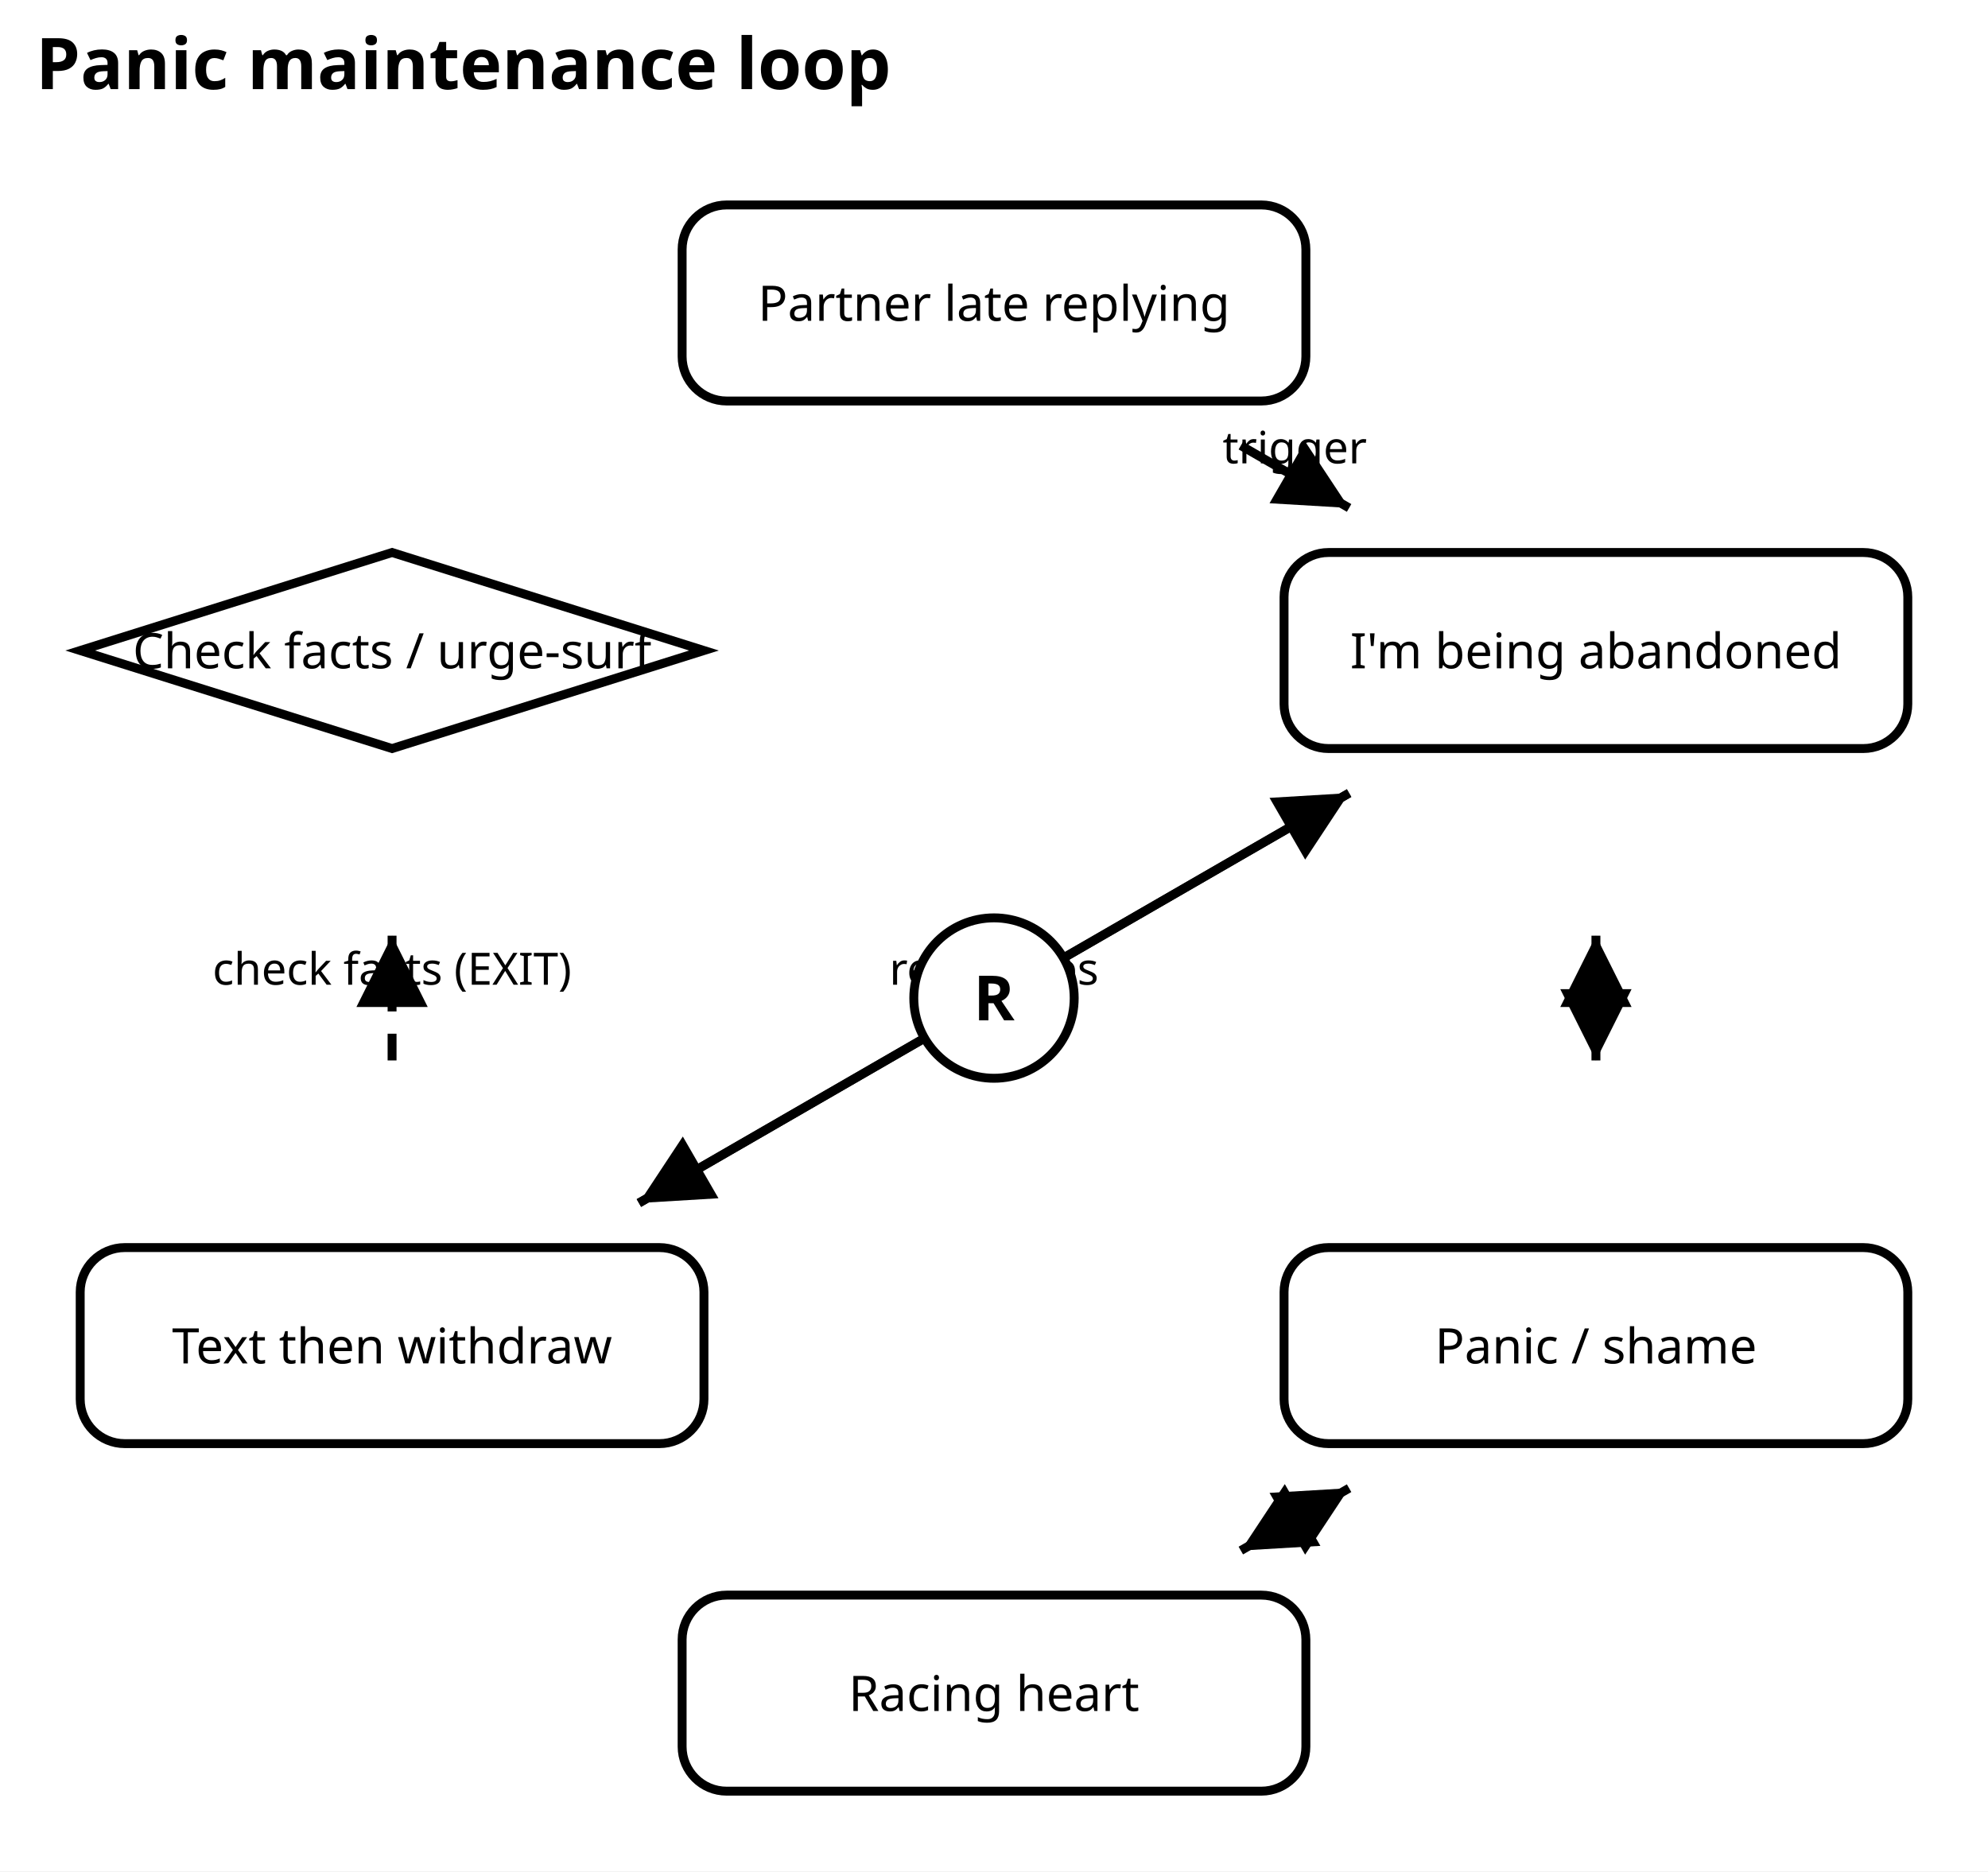
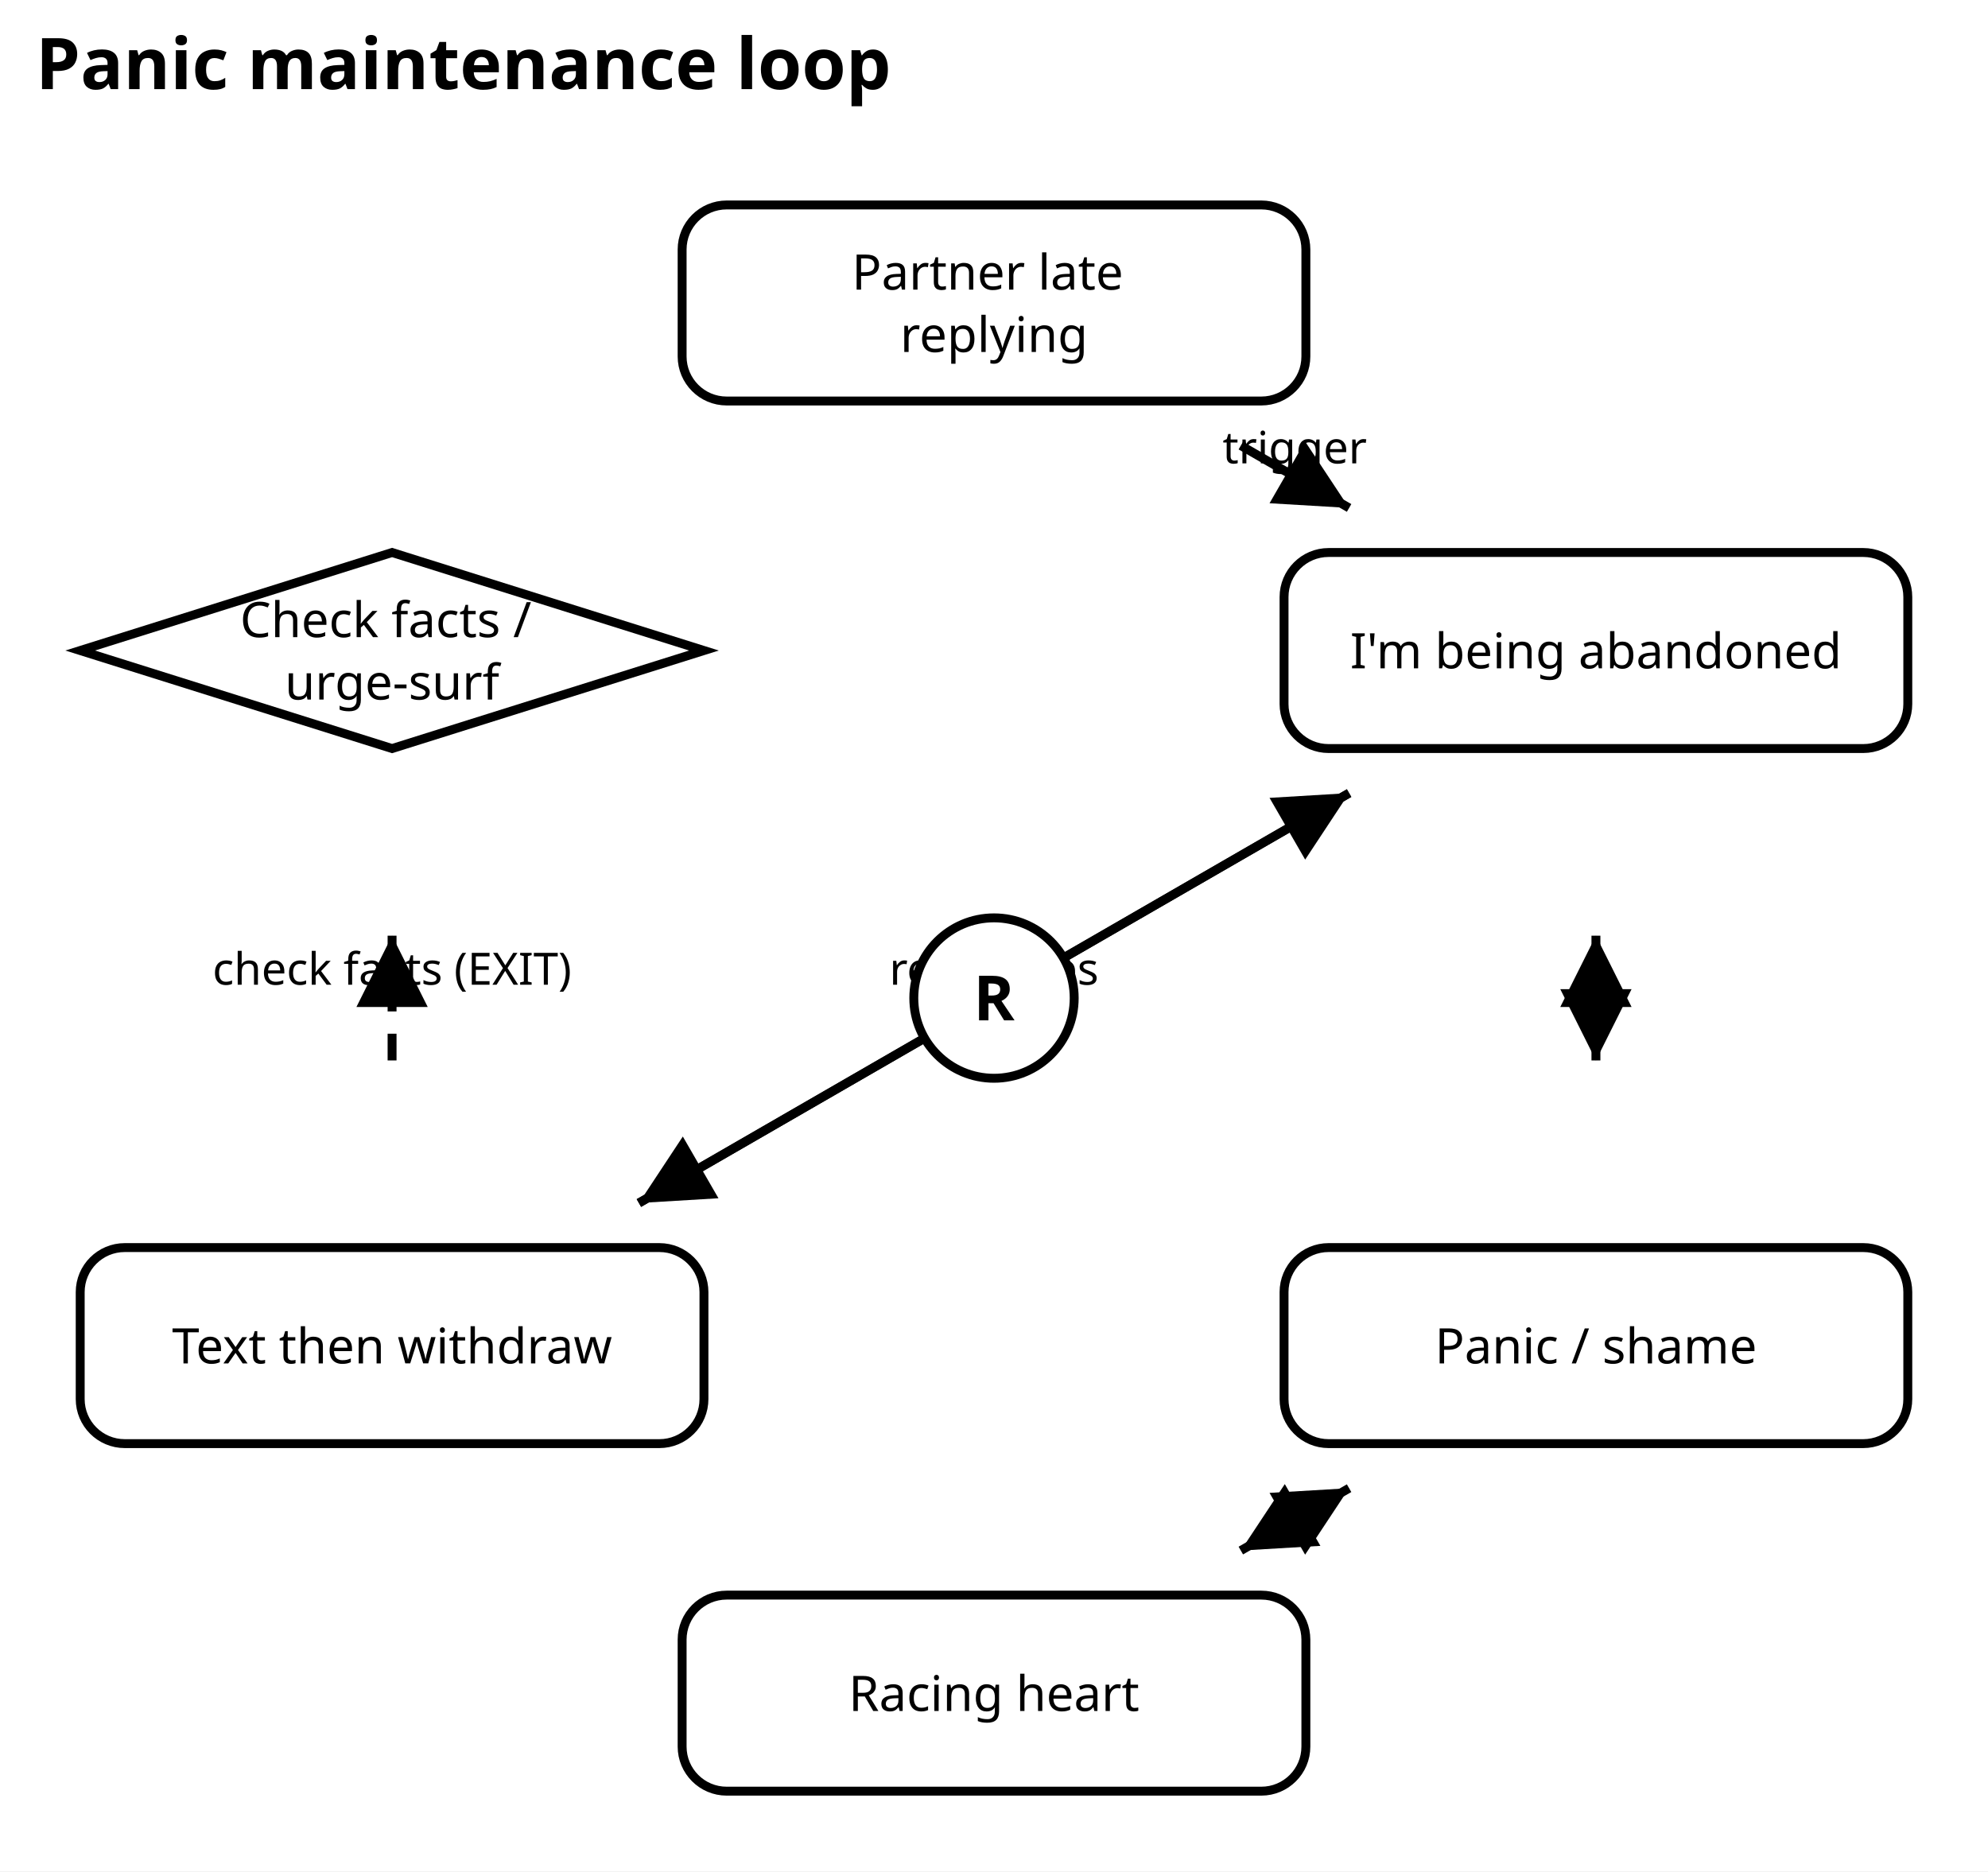
<svg xmlns="http://www.w3.org/2000/svg" viewBox="56.9 26 446.2 420" role="img" aria-label="Maintaining loop: Panic maintenance loop. Links: Partner late replying -&gt; I'm being abandoned; I'm being abandoned &lt;-&gt; Panic / shame; Panic / shame &lt;-&gt; Racing heart; I'm being abandoned -&gt; Text then withdraw; Text then withdraw -&gt; I'm being abandoned (reinforcing). Ways out: Text then withdraw to Check facts / urge-surf.">
  <defs>
    <marker id="arrow" markerWidth="10" markerHeight="10" refX="8" refY="4" orient="auto-start-reverse">
      <path d="M0,0 L8,4 L0,8 z" fill="#000" />
    </marker>
  </defs>
  <rect x="56.9" y="26" width="446.2" height="420" fill="#fff" />
  <text x="64.9" y="46" font-family="sans-serif" font-size="16" font-weight="700">Panic maintenance loop</text>
  <path d="M 335.4,126 L 359.7,140" fill="none" stroke="#000" stroke-width="2" marker-end="url(#arrow)" />
  <text x="347.5" y="130" font-family="sans-serif" font-size="10" text-anchor="middle">trigger</text>
  <path d="M 415.1,236 L 415.1,264" fill="none" stroke="#000" stroke-width="2" marker-start="url(#arrow)" marker-end="url(#arrow)" />
  <path d="M 359.7,360 L 335.4,374" fill="none" stroke="#000" stroke-width="2" marker-start="url(#arrow)" marker-end="url(#arrow)" />
  <path d="M 359.7,204 L 200.3,296" fill="none" stroke="#000" stroke-width="2" marker-end="url(#arrow)" />
  <path d="M 200.3,296 L 359.7,204" fill="none" stroke="#000" stroke-width="2" marker-end="url(#arrow)" />
  <text x="280" y="247" font-family="sans-serif" font-size="10" text-anchor="middle">reinforces</text>
  <path d="M 144.9,264 L 144.9,236" fill="none" stroke="#000" stroke-width="2" stroke-dasharray="6 5" marker-end="url(#arrow)" />
  <text x="144.9" y="247" font-family="sans-serif" font-size="10" text-anchor="middle">check facts (EXIT)</text>
  <circle cx="280" cy="250" r="18" fill="#fff" stroke="#000" stroke-width="2" />
  <text x="280" y="255" text-anchor="middle" font-family="sans-serif" font-size="14" font-weight="700">R</text>
  <rect x="210" y="72" width="140" height="44" rx="10" ry="10" fill="#fff" stroke="#000" stroke-width="2" />
-   <text x="280" y="98" font-family="sans-serif" font-size="11" text-anchor="middle" textLength="124" lengthAdjust="spacingAndGlyphs">Partner late replying</text>
+   <text text-anchor="middle" font-family="sans-serif" font-size="11">
+     <tspan x="280" y="91">Partner late</tspan>
+     <tspan x="280" y="105">replying</tspan>
+   </text>
  <rect x="345.1" y="150" width="140" height="44" rx="10" ry="10" fill="#fff" stroke="#000" stroke-width="2" />
  <text x="415.1" y="176" font-family="sans-serif" font-size="11" text-anchor="middle">I'm being abandoned</text>
  <rect x="345.1" y="306" width="140" height="44" rx="10" ry="10" fill="#fff" stroke="#000" stroke-width="2" />
  <text x="415.1" y="332" font-family="sans-serif" font-size="11" text-anchor="middle">Panic / shame</text>
  <rect x="210" y="384" width="140" height="44" rx="10" ry="10" fill="#fff" stroke="#000" stroke-width="2" />
  <text x="280" y="410" font-family="sans-serif" font-size="11" text-anchor="middle">Racing heart</text>
  <rect x="74.9" y="306" width="140" height="44" rx="10" ry="10" fill="#fff" stroke="#000" stroke-width="2" />
  <text x="144.9" y="332" font-family="sans-serif" font-size="11" text-anchor="middle">Text then withdraw</text>
  <polygon points="144.9,150 214.9,172 144.9,194 74.9,172" fill="#fff" stroke="#000" stroke-width="2" />
-   <text x="144.9" y="176" font-family="sans-serif" font-size="11" text-anchor="middle" textLength="124" lengthAdjust="spacingAndGlyphs">Check facts / urge-surf</text>
+   <text text-anchor="middle" font-family="sans-serif" font-size="11">
+     <tspan x="144.9" y="169">Check facts /</tspan>
+     <tspan x="144.9" y="183">urge-surf</tspan>
+   </text>
</svg>
